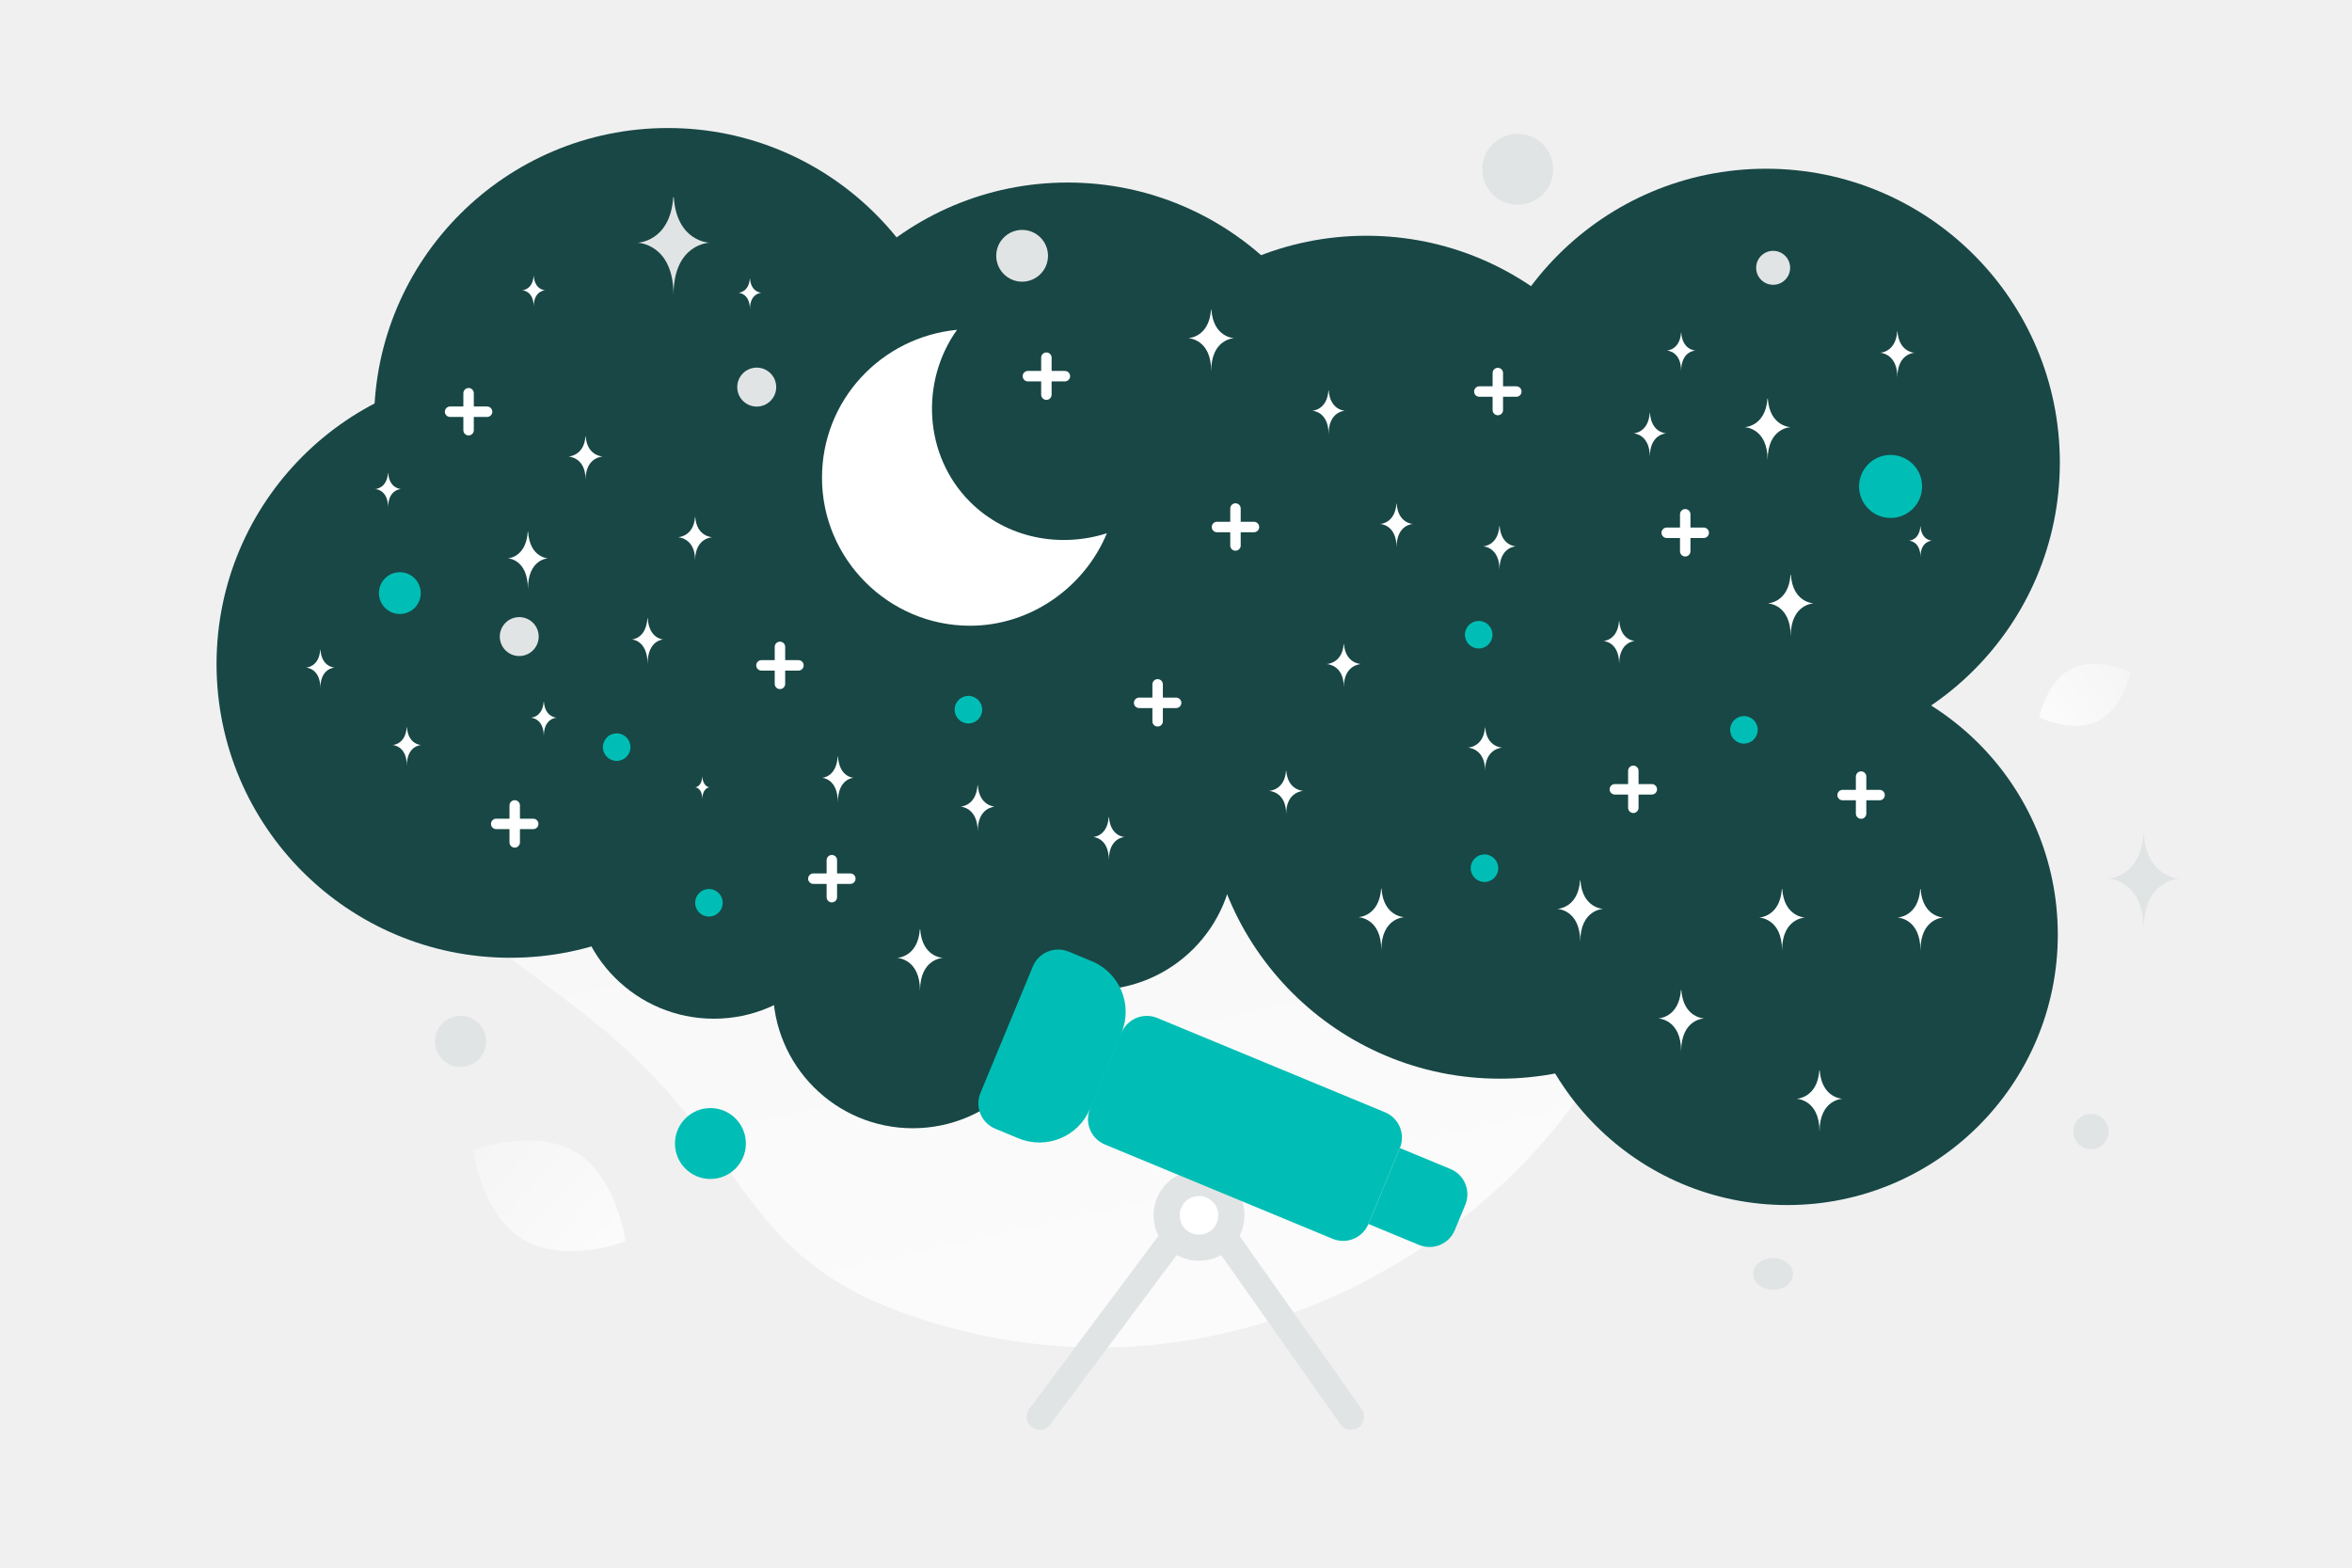
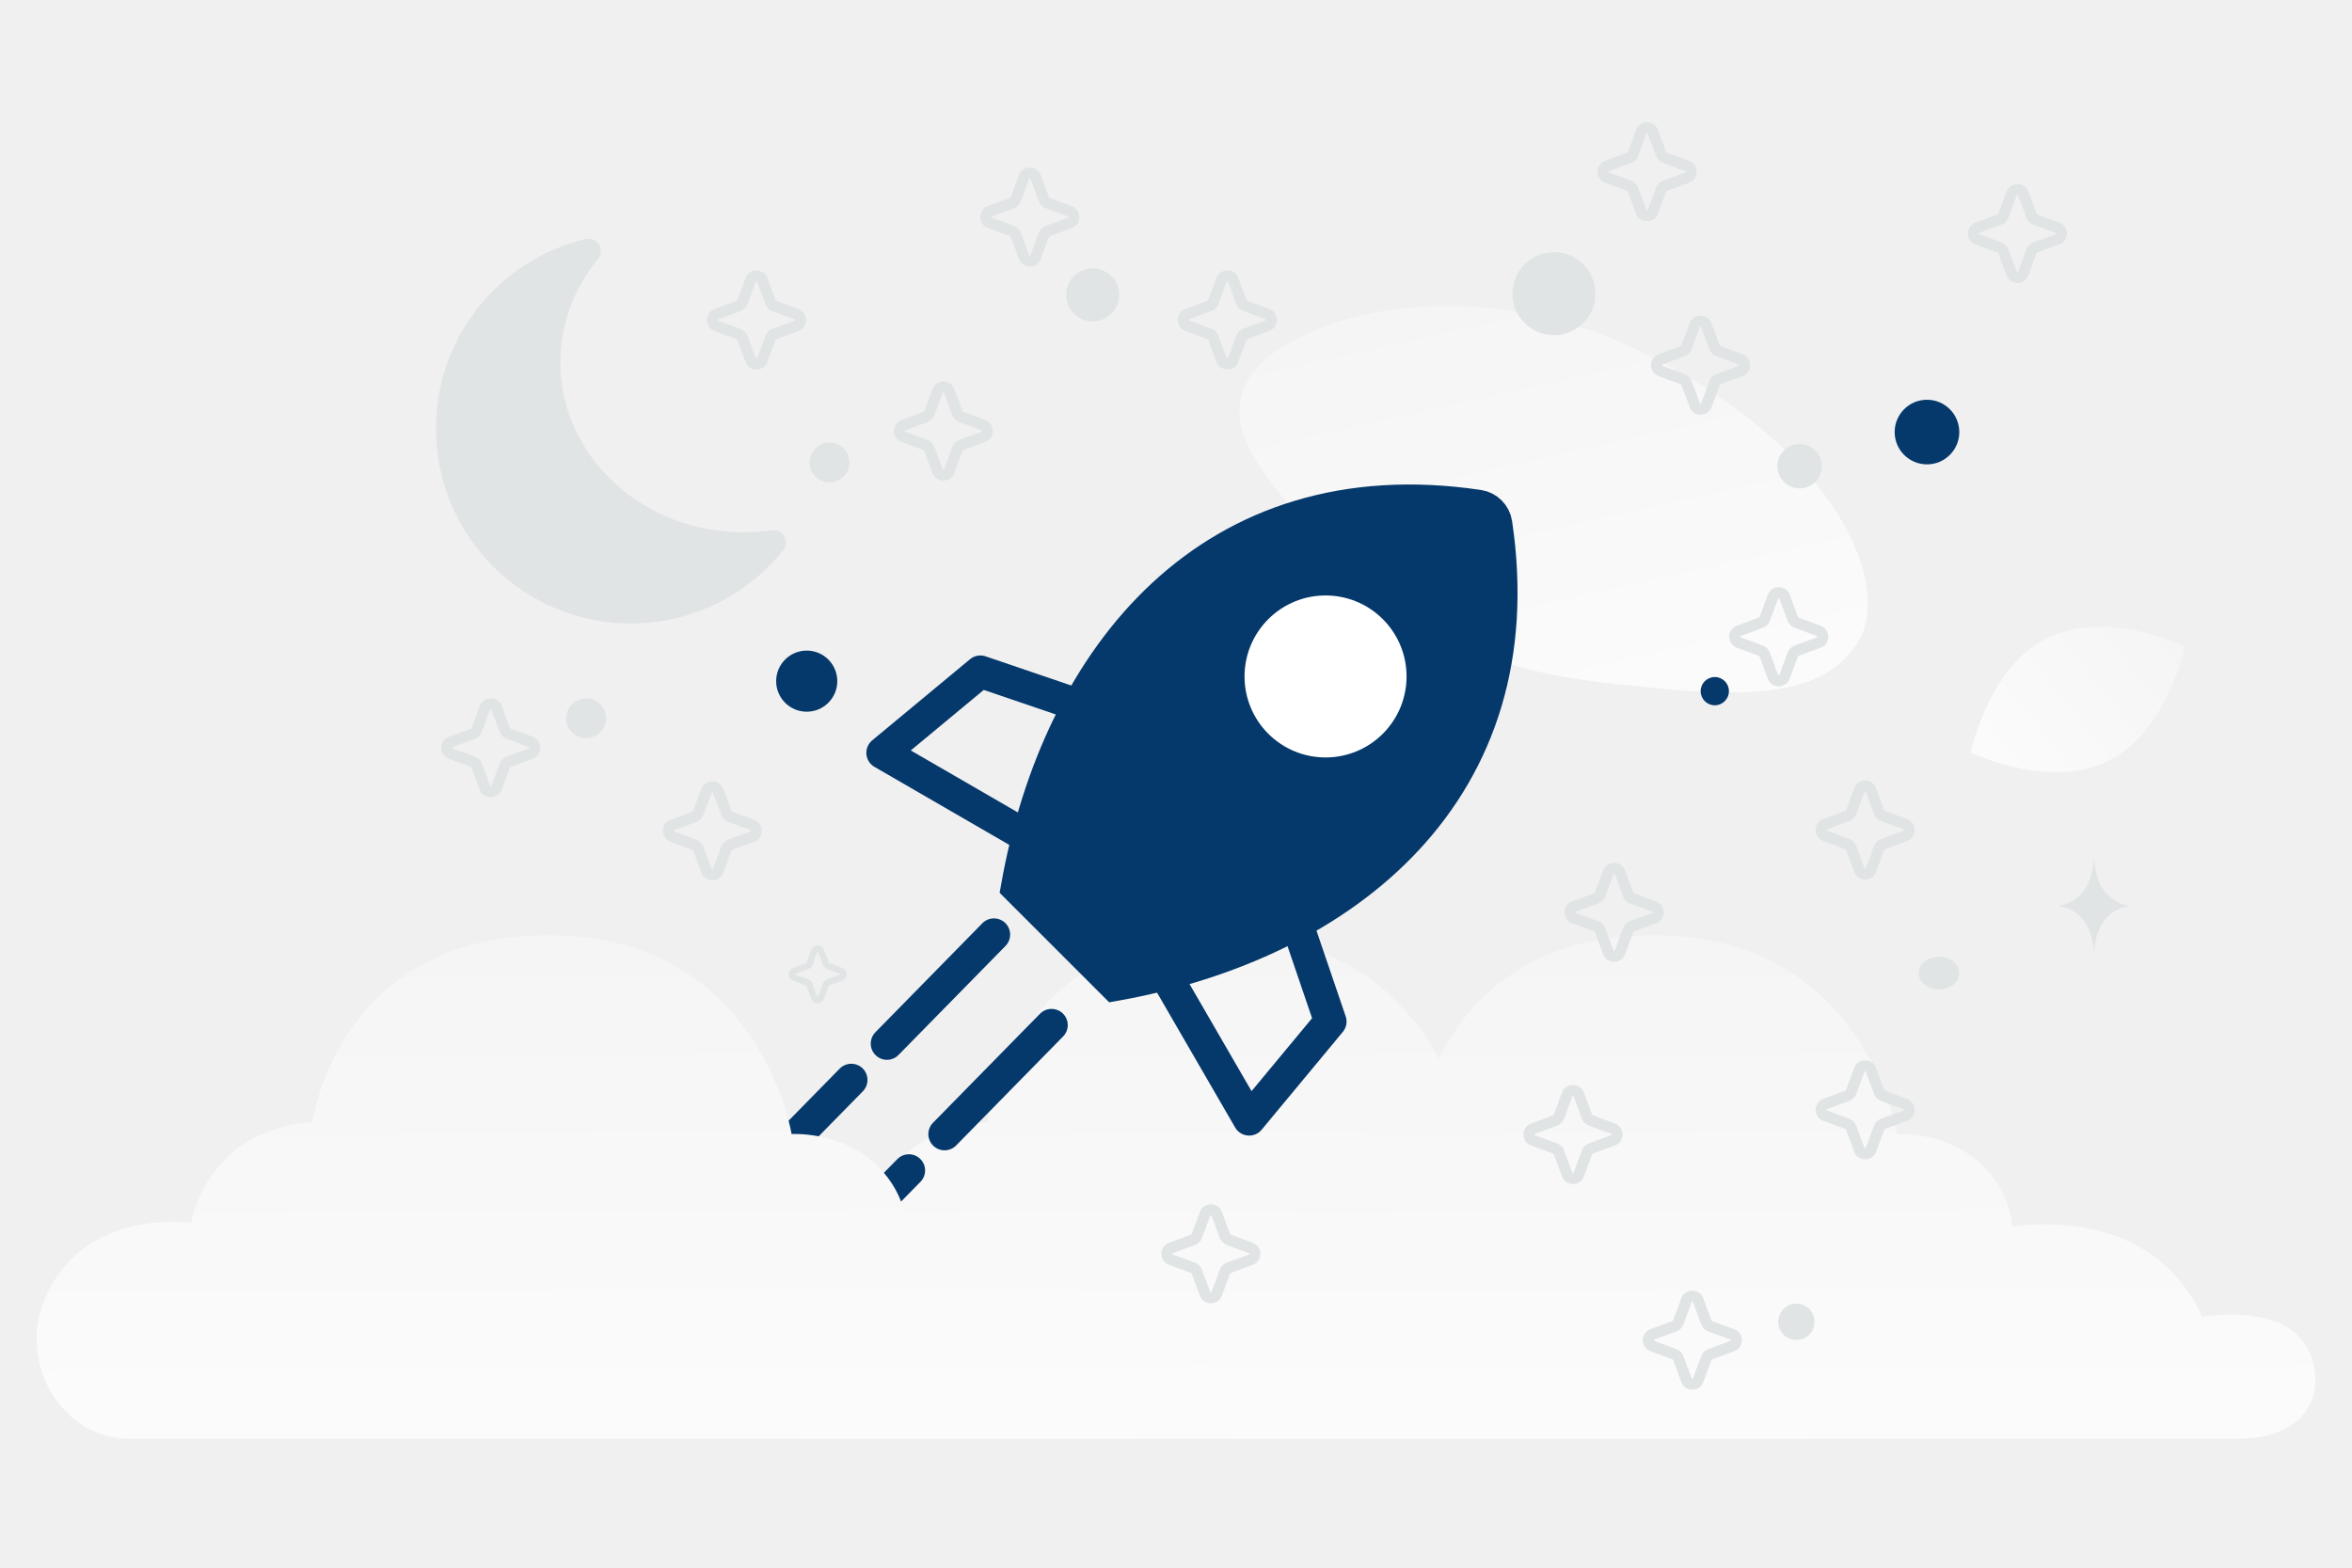
<svg xmlns="http://www.w3.org/2000/svg" width="900" height="600" viewBox="0 0 900 600" fill="none">
  <path fill="transparent" d="M0 0h900v600H0z" />
-   <path d="M624.782 362.488c3.403 62.7-119.18 190.192-270.272 143.003-70.271-21.949-64.319-58.379-117.753-106.392-31.85-28.616-77.612-50.255-90.34-91.851-10.995-35.903-4.252-74.494 14.81-99.595 42.87-56.45 129.418-95.105 214.695-6.163 85.277 88.942 240.066-.709 248.86 160.998z" fill="url(#a)" />
-   <circle cx="349.29" cy="378.307" r="53.505" fill="#184745" />
-   <circle cx="273.168" cy="336.385" r="53.505" fill="#184745" />
-   <circle cx="195.288" cy="254.142" r="112.423" fill="#184745" />
-   <circle r="103.506" transform="matrix(-1 0 0 1 683.918 357.703)" fill="#184745" />
-   <circle cx="290.76" cy="289.247" r="58.115" fill="#184745" />
-   <circle cx="255.556" cy="161.423" r="112.423" fill="#184745" />
-   <circle r="112.423" transform="matrix(-1 0 0 1 675.782 177)" fill="#184745" />
-   <circle cx="369.844" cy="300.031" r="58.115" fill="#184745" />
-   <circle cx="408.543" cy="182.284" r="112.423" fill="#184745" />
-   <circle r="112.423" transform="matrix(-1 0 0 1 522.862 202.654)" fill="#184745" />
-   <circle cx="418.792" cy="325.353" r="53.505" fill="#184745" />
-   <circle cx="501.263" cy="230.962" r="112.423" fill="#184745" />
-   <circle r="112.423" transform="matrix(-1 0 0 1 573.931 300.418)" fill="#184745" />
-   <path fill-rule="evenodd" clip-rule="evenodd" d="m516.977 542.227-47.476-67.389 47.476 67.389z" fill="#fff" />
-   <path d="m516.977 542.227-47.476-67.389" stroke="#E1E4E5" stroke-width="10" stroke-linecap="round" stroke-linejoin="round" />
-   <path fill-rule="evenodd" clip-rule="evenodd" d="M450.051 456.401c-4.836 4.837-4.836 12.678 0 17.515 4.837 4.837 12.679 4.837 17.515 0 4.837-4.837 4.837-12.678 0-17.515-4.836-4.837-12.678-4.837-17.515 0z" fill="#fff" />
-   <path d="M450.051 456.401c-4.836 4.837-4.836 12.678 0 17.515 4.837 4.837 12.679 4.837 17.515 0 4.837-4.837 4.837-12.678 0-17.515-4.836-4.837-12.678-4.837-17.515 0" stroke="#E1E4E5" stroke-width="10" stroke-linecap="round" stroke-linejoin="round" />
-   <path fill-rule="evenodd" clip-rule="evenodd" d="m395.222 369.889-20.049 48.409c-2.212 5.345.325 11.476 5.67 13.698l8.887 3.678c10.69 4.434 22.952-.649 27.386-11.34l12.031-29.051c4.433-10.69-.65-22.953-11.34-27.386l-8.887-3.678a10.471 10.471 0 0 0-13.698 5.67zm21.906 54.445 12.031-29.052c2.211-5.345 8.343-7.892 13.698-5.67l87.135 36.095c5.345 2.211 7.891 8.342 5.67 13.698l-12.032 29.052c-2.211 5.345-8.343 7.892-13.698 5.67l-87.145-36.095c-5.345-2.222-7.881-8.353-5.659-13.698z" fill="#00BEB5" />
-   <path fill-rule="evenodd" clip-rule="evenodd" d="m523.629 468.446 12.032-29.051 19.368 8.017c5.345 2.212 7.891 8.343 5.67 13.698l-4.014 9.684c-2.212 5.345-8.343 7.892-13.698 5.67l-19.358-8.018z" fill="#00BEB5" />
-   <path fill-rule="evenodd" clip-rule="evenodd" d="m397.831 542.227 50.307-67.389-50.307 67.389z" fill="#fff" />
-   <path d="m397.831 542.227 50.307-67.389" stroke="#E1E4E5" stroke-width="10" stroke-linecap="round" stroke-linejoin="round" />
-   <path d="M247.749 236.545h.088c.523 8.071 6.025 8.196 6.025 8.196s-6.068.129-6.068 9.455c0-9.326-6.067-9.455-6.067-9.455s5.5-.125 6.022-8.196zm72.812 52.954h.088c.522 8.071 6.025 8.196 6.025 8.196s-6.068.129-6.068 9.455c0-9.326-6.067-9.455-6.067-9.455s5.5-.125 6.022-8.196zm53.501 11.032h.097c.569 8.071 6.572 8.196 6.572 8.196s-6.619.129-6.619 9.455c0-9.326-6.62-9.455-6.62-9.455s6.001-.125 6.57-8.196zm-22.08 55.16h.128c.76 10.762 8.763 10.928 8.763 10.928s-8.826.172-8.826 12.607c0-12.435-8.825-12.607-8.825-12.607s8-.166 8.76-10.928zm72.28-43.025h.088c.523 7.567 6.025 7.684 6.025 7.684s-6.068.121-6.068 8.864c0-8.743-6.067-8.864-6.067-8.864s5.5-.117 6.022-7.684zm67.843-17.651h.097c.569 7.567 6.572 7.683 6.572 7.683s-6.619.122-6.619 8.865c0-8.743-6.62-8.865-6.62-8.865s6.001-.116 6.57-7.683zm76.121-16.548h.097c.569 7.567 6.572 7.683 6.572 7.683s-6.619.121-6.619 8.865c0-8.744-6.619-8.865-6.619-8.865s6-.116 6.569-7.683zm-39.732 61.638h.129c.759 10.762 8.763 10.928 8.763 10.928s-8.826.172-8.826 12.607c0-12.435-8.825-12.607-8.825-12.607s8-.166 8.759-10.928zm76.122-3.168h.128c.76 10.762 8.763 10.927 8.763 10.927s-8.825.173-8.825 12.608c0-12.435-8.826-12.608-8.826-12.608s8-.165 8.76-10.927zm38.612 41.922h.129c.759 10.761 8.763 10.927 8.763 10.927s-8.826.172-8.826 12.608c0-12.436-8.826-12.608-8.826-12.608s8.001-.166 8.76-10.927zm91.566-38.613h.128c.76 10.762 8.764 10.928 8.764 10.928s-8.826.172-8.826 12.607c0-12.435-8.826-12.607-8.826-12.607s8.001-.166 8.76-10.928zm-38.612 69.361h.128c.76 10.762 8.763 10.928 8.763 10.928s-8.825.172-8.825 12.607c0-12.435-8.826-12.607-8.826-12.607s8-.166 8.76-10.928zM514.169 246.474h.097c.569 7.567 6.572 7.683 6.572 7.683s-6.619.121-6.619 8.865c0-8.744-6.62-8.865-6.62-8.865s6.001-.116 6.57-7.683zm105.361-8.826h.088c.522 7.567 6.025 7.684 6.025 7.684s-6.068.121-6.068 8.864c0-8.743-6.068-8.864-6.068-8.864s5.501-.117 6.023-7.684zm65.62-17.651h.128c.76 10.762 8.764 10.927 8.764 10.927s-8.826.173-8.826 12.608c0-12.435-8.826-12.608-8.826-12.608s8.001-.165 8.76-10.927zm-3.309 120.249h.128c.759 10.762 8.763 10.928 8.763 10.928s-8.826.172-8.826 12.607c0-12.435-8.825-12.607-8.825-12.607s8-.166 8.76-10.928zm-38.588-212.918h.08c.475 6.726 5.477 6.829 5.477 6.829s-5.516.108-5.516 7.88c0-7.772-5.516-7.88-5.516-7.88s5-.103 5.475-6.829zm33.071 25.232h.129c.759 10.762 8.763 10.928 8.763 10.928s-8.826.172-8.826 12.607c0-12.435-8.825-12.607-8.825-12.607s8-.166 8.759-10.928zm49.661-25.742h.096c.57 8.072 6.573 8.196 6.573 8.196s-6.62.129-6.62 9.456c0-9.327-6.619-9.456-6.619-9.456s6-.124 6.57-8.196zm8.842 74.651h.064c.38 5.381 4.382 5.464 4.382 5.464s-4.413.086-4.413 6.303c0-6.217-4.413-6.303-4.413-6.303s4-.083 4.38-5.464zM122.54 248.68h.08c.475 6.726 5.477 6.83 5.477 6.83s-5.516.108-5.516 7.879c0-7.771-5.516-7.879-5.516-7.879s5-.104 5.475-6.83zm33.096 29.646h.08c.475 6.726 5.477 6.829 5.477 6.829s-5.516.108-5.516 7.88c0-7.772-5.516-7.88-5.516-7.88s5-.103 5.475-6.829zm52.406-9.788h.072c.427 6.054 4.929 6.147 4.929 6.147s-4.964.097-4.964 7.091c0-6.994-4.964-7.091-4.964-7.091s4.5-.093 4.927-6.147zm60.693 28.683h.04c.238 4.036 2.739 4.098 2.739 4.098s-2.758.065-2.758 4.728c0-4.663-2.758-4.728-2.758-4.728s2.5-.062 2.737-4.098zM508.34 149.392h.092c.543 7.687 6.259 7.805 6.259 7.805s-6.304.123-6.304 9.005c0-8.882-6.304-9.005-6.304-9.005s5.715-.118 6.257-7.805zm26.005 43.34h.091c.543 7.687 6.26 7.805 6.26 7.805s-6.304.123-6.304 9.006c0-8.883-6.304-9.006-6.304-9.006s5.714-.118 6.257-7.805zm96.925-34.672h.091c.543 7.687 6.26 7.805 6.26 7.805s-6.304.123-6.304 9.005c0-8.882-6.304-9.005-6.304-9.005s5.714-.118 6.257-7.805zm-57.525 43.239h.092c.542 7.687 6.259 7.805 6.259 7.805s-6.304.124-6.304 9.006c0-8.882-6.304-9.006-6.304-9.006s5.715-.118 6.257-7.805zm-369.56-95.668h.064c.38 5.381 4.382 5.464 4.382 5.464s-4.413.086-4.413 6.304c0-6.218-4.413-6.304-4.413-6.304s4-.083 4.38-5.464zm19.841 61.412h.096c.57 7.567 6.573 7.683 6.573 7.683s-6.619.122-6.619 8.865c0-8.743-6.62-8.865-6.62-8.865s6.001-.116 6.57-7.683zm-75.557 13.974h.072c.427 6.053 4.929 6.147 4.929 6.147s-4.964.097-4.964 7.091c0-6.994-4.964-7.091-4.964-7.091s4.5-.094 4.927-6.147zm53.485 22.432h.112c.665 10.089 7.668 10.244 7.668 10.244s-7.723.162-7.723 11.82c0-11.658-7.722-11.82-7.722-11.82s7-.155 7.665-10.244zm261.452-84.947h.128c.759 10.762 8.763 10.927 8.763 10.927s-8.826.173-8.826 12.608c0-12.435-8.825-12.608-8.825-12.608s8-.165 8.76-10.927zm-176.481-11.909h.064c.38 5.381 4.382 5.464 4.382 5.464s-4.413.086-4.413 6.304c0-6.218-4.413-6.304-4.413-6.304s4.001-.083 4.38-5.464zm-20.977 91.34h.096c.57 7.567 6.573 7.683 6.573 7.683s-6.62.121-6.62 8.865c0-8.744-6.619-8.865-6.619-8.865s6-.116 6.57-7.683z" fill="#fff" />
-   <path d="M400.405 151.046v-14.157m-7.079 7.079h14.158m65.273 64.813v-14.158m-7.079 7.079h14.158M298.45 261.735v-14.158m-7.079 7.079h14.158m-108.574 67.755v-14.158m-7.079 7.079h14.158m114.274 28.04v-14.158m-7.079 7.079h14.158m299.612-27.12v-14.158m-7.079 7.079h14.158m80.075 9.285v-14.158m-7.079 7.079h14.158m-74.375-93.313V196.83m-7.079 7.079h14.158m-208.965 72.168v-14.158m-7.079 7.079h14.157M179.304 164.653v-14.158m-7.079 7.079h14.158m386.765-.644v-14.157m-7.079 7.078h14.158" stroke="#fff" stroke-width="4" stroke-linecap="round" stroke-linejoin="round" />
-   <path fill-rule="evenodd" clip-rule="evenodd" d="M423.554 204.092c-17.698 5.664-38.226 2.124-52.384-12.034-17.697-17.697-19.113-46.013-4.955-65.834-29.024 2.832-51.676 26.9-51.676 56.632 0 31.147 25.484 56.631 56.631 56.631 23.36 0 43.889-14.866 52.384-35.395z" fill="#fff" />
-   <path d="M802.732 275.967c-9.646 4.785-22.449-1.368-22.449-1.368s2.845-13.908 12.497-18.686c9.646-4.785 22.444 1.361 22.444 1.361s-2.846 13.908-12.492 18.693z" fill="url(#b)" />
-   <path d="M200.162 474.368c16.083 9.639 39.157.728 39.157.728s-3.017-24.535-19.11-34.164c-16.083-9.639-39.147-.739-39.147-.739s3.017 24.536 19.1 34.175z" fill="url(#c)" />
-   <circle cx="723.438" cy="186.172" r="12.061" transform="rotate(180 723.438 186.172)" fill="#00BEB5" />
-   <circle cx="271.844" cy="437.659" r="13.569" transform="rotate(180 271.844 437.659)" fill="#00BEB5" />
-   <circle r="8" transform="matrix(-1 0 0 1 153 227)" fill="#00BEB5" />
-   <circle r="5.277" transform="matrix(-1 0 0 1 565.83 242.925)" fill="#00BEB5" />
-   <circle r="5.277" transform="matrix(-1 0 0 1 667.325 279.331)" fill="#00BEB5" />
-   <circle r="5.277" transform="matrix(-1 0 0 1 568.037 332.285)" fill="#00BEB5" />
-   <circle r="5.277" transform="matrix(-1 0 0 1 370.563 271.608)" fill="#00BEB5" />
-   <circle r="5.277" transform="matrix(-1 0 0 1 271.274 345.523)" fill="#00BEB5" />
-   <circle r="5.277" transform="matrix(-1 0 0 1 235.972 285.95)" fill="#00BEB5" />
-   <circle r="6.784" transform="matrix(-1 0 0 1 800.115 433.081)" fill="#E1E4E5" />
-   <circle r="9.8" transform="matrix(-1 0 0 1 176.237 398.545)" fill="#E1E4E5" />
-   <circle r="7.458" transform="matrix(-1 0 0 1 289.565 148.153)" fill="#E1E4E5" />
-   <circle r="6.5" transform="matrix(-1 0 0 1 678.5 102.5)" fill="#E1E4E5" />
-   <circle r="7.446" transform="scale(1 -1) rotate(-75 -59.411 -251.288)" fill="#E1E4E5" />
-   <circle r="9.906" transform="matrix(-1 0 0 1 391.119 97.898)" fill="#E1E4E5" />
-   <ellipse rx="7.62" ry="6.096" transform="matrix(-1 0 0 1 678.494 487.553)" fill="#E1E4E5" />
-   <circle r="13.581" transform="matrix(0 1 1 0 580.753 64.787)" fill="#E1E4E5" />
-   <path d="M820.182 319.286h.199C821.562 336.01 834 336.268 834 336.268s-13.716.268-13.716 19.593c0-19.325-13.716-19.593-13.716-19.593s12.434-.258 13.614-16.982zM257.621 75.477h.2c1.187 17.152 13.693 17.416 13.693 17.416s-13.79.274-13.79 20.093c0-19.819-13.79-20.093-13.79-20.093s12.5-.264 13.687-17.416z" fill="#E1E4E5" />
+   <path fill-rule="evenodd" clip-rule="evenodd" d="M307.706 550.643h383.505c35.999 0 34.347-29.886 22.589-40.3-12.053-10.673-35.866-6.344-35.866-6.344s-7.091-20.102-30.427-29.889c-20.642-8.657-42.267-4.538-42.267-4.538s0-13.796-13.216-25.222c-13.218-11.427-30.841-10.315-30.841-10.315s-12.114-76.076-93.068-76.076-90.316 71.632-90.316 71.632-18.173 0-31.391 12.217c-13.217 12.217-14.869 26.097-14.869 26.097s-44.201-6.005-57.274 32.442c-7.79 22.914 8.215 50.296 33.441 50.296z" fill="url(#a)" />
+   <path fill-rule="evenodd" clip-rule="evenodd" d="M472.391 550.643h383.505c35.999 0 34.347-29.886 22.588-40.3-12.052-10.673-35.866-6.344-35.866-6.344s-7.09-20.102-30.426-29.889c-20.642-8.657-42.267-4.538-42.267-4.538s0-13.796-13.216-25.222c-13.218-11.427-30.841-10.315-30.841-10.315s-12.114-76.076-93.068-76.076-90.316 71.632-90.316 71.632-18.173 0-31.391 12.217c-13.217 12.217-14.869 26.097-14.869 26.097s-44.202-6.005-57.275 32.442c-7.79 22.914 8.216 50.296 33.442 50.296z" fill="url(#b)" />
+   <path d="M711.701 244.38c-11.334 20.227-36.155 23.006-75.921 19.162-29.906-2.896-57.179-5.137-87.088-21.444-20.934-11.405-37.505-26.836-49.599-41.824-13.106-16.236-31.4-34.766-22.432-53.176 12.324-25.288 83.593-46.587 152.798-11.757 76.021 38.273 93.329 89.27 82.242 109.039z" fill="url(#c)" />
+   <path d="M806.762 291.243c-22.645 11.233-52.699-3.211-52.699-3.211s6.679-32.648 29.336-43.865c22.644-11.233 52.686 3.194 52.686 3.194s-6.679 32.649-29.323 43.882z" fill="url(#d)" />
+   <circle cx="737.364" cy="165.364" r="12.364" transform="rotate(180 737.364 165.364)" fill="#05386b" />
+   <circle cx="308.696" cy="260.696" r="11.696" transform="rotate(180 308.696 260.696)" fill="#05386b" />
+   <circle r="11.591" transform="matrix(-1 0 0 1 203.33 204.252)" fill="#05386b" />
+   <circle r="5.409" transform="matrix(-1 0 0 1 656.169 264.527)" fill="#05386b" />
+   <circle r="6.955" transform="matrix(-1 0 0 1 687.387 505.898)" fill="#E1E4E5" />
+   <circle r="10.046" transform="matrix(-1 0 0 1 201.257 433.682)" fill="#E1E4E5" />
+   <circle r="7.646" transform="matrix(-1 0 0 1 317.433 176.999)" fill="#E1E4E5" />
+   <circle r="8.5" transform="matrix(-1 0 0 1 688.638 178.418)" fill="#E1E4E5" />
+   <circle r="7.633" transform="scale(1 -1) rotate(-75 -66.98 -283.581)" fill="#E1E4E5" />
+   <circle r="10.155" transform="matrix(-1 0 0 1 418.109 112.856)" fill="#E1E4E5" />
+   <ellipse rx="7.811" ry="6.249" transform="matrix(-1 0 0 1 741.947 372.426)" fill="#E1E4E5" />
+   <circle r="15.886" transform="scale(1 -1) rotate(-75 224.073 -443.651)" fill="#E1E4E5" />
+   <path d="M801.183 329.267h.205c1.21 17.146 13.961 17.41 13.961 17.41s-14.061.274-14.061 20.085c0-19.811-14.06-20.085-14.06-20.085s12.745-.264 13.955-17.41zM287.592 495.948h.181c1.074 15.518 12.388 15.757 12.388 15.757s-12.476.248-12.476 18.179c0-17.931-12.477-18.179-12.477-18.179s11.31-.239 12.384-15.757z" fill="#E1E4E5" />
+   <path d="M572.467 200.332c-.51-3.427-3.243-6.161-6.67-6.671-102.13-15.199-160.877 57.195-176.613 145.938l37.346 37.345c88.743-15.735 161.136-74.484 145.937-176.612z" fill="#05386b" stroke="#05386b" stroke-width="12.4" />
+   <circle cx="507.227" cy="258.9" transform="rotate(45 507.227 258.9)" fill="#fff" stroke="#fff" stroke-width="12.4" r="24.8" />
+   <path d="m496.12 353.012 12.939 37.968-31.061 37.438-32.15-55.532m-32.732-102.881-37.968-12.94-37.438 31.061 55.531 32.15" stroke="#05386b" stroke-width="12.4" stroke-linejoin="round" />
+   <path d="m380.334 357.693-40.94 41.728m-40.94 41.727 27.293-27.818m76.631-20.995-40.94 41.727m-40.94 41.728 27.294-27.819" stroke="#05386b" stroke-width="12.4" stroke-linecap="round" />
+   <path fill-rule="evenodd" clip-rule="evenodd" d="M295.926 207.663a80.716 80.716 0 0 1-11.452.813c-41.318 0-74.812-31.261-74.812-69.824 0-16.005 5.77-30.753 15.474-42.53-30.719 7.329-53.56 34.957-53.56 67.92 0 38.563 31.261 69.825 69.824 69.825 22.06 0 41.73-10.23 54.526-26.204z" fill="#E1E4E5" />
+   <path d="m295.926 207.663 3.716 2.977a4.762 4.762 0 0 0-4.392-7.689l.676 4.712zm-70.79-111.54 3.674 3.027a4.76 4.76 0 0 0-4.779-7.658l1.105 4.63zM295.25 202.95c-3.51.503-7.109.764-10.776.764v9.522c4.12 0 8.171-.294 12.128-.861l-1.352-9.425zm-10.776.764c-39.003 0-70.051-29.434-70.051-65.063h-9.522c0 41.496 35.941 74.585 79.573 74.585v-9.522zm-70.051-65.063c0-14.831 5.339-28.522 14.387-39.502l-7.348-6.055c-10.361 12.573-16.561 28.377-16.561 45.557h9.522zm-38.086 25.39c0-30.709 21.28-56.46 49.904-63.289l-2.21-9.261c-32.813 7.828-57.216 37.334-57.216 72.55h9.522zm65.063 65.064c-35.933 0-65.063-29.13-65.063-65.064h-9.522c0 41.193 33.393 74.586 74.585 74.586v-9.522zm50.81-24.419c-11.931 14.895-30.256 24.419-50.81 24.419v9.522c23.566 0 44.581-10.935 58.242-27.988l-7.432-5.953z" fill="#E1E4E5" />
+   <path d="M287.225 107.155c.764-2.065 3.683-2.065 4.447 0l3.162 8.543a2.37 2.37 0 0 0 1.401 1.401l8.543 3.162c2.065.763 2.065 3.683 0 4.447l-8.543 3.161a2.373 2.373 0 0 0-1.401 1.401l-3.162 8.544c-.764 2.064-3.683 2.064-4.447 0l-3.162-8.544a2.372 2.372 0 0 0-1.4-1.401l-8.544-3.161c-2.064-.764-2.064-3.684 0-4.447l8.544-3.162a2.37 2.37 0 0 0 1.4-1.401l3.162-8.543zm71.547 42.465c.764-2.064 3.683-2.064 4.447 0l3.162 8.544c.24.649.751 1.16 1.4 1.401l8.544 3.161c2.064.764 2.064 3.684 0 4.447l-8.544 3.162a2.37 2.37 0 0 0-1.4 1.401l-3.162 8.543c-.764 2.065-3.683 2.065-4.447 0l-3.162-8.543a2.372 2.372 0 0 0-1.4-1.401l-8.544-3.162c-2.065-.763-2.065-3.683 0-4.447l8.544-3.161a2.374 2.374 0 0 0 1.4-1.401l3.162-8.544zm33.067-81.88c.764-2.064 3.683-2.064 4.447 0l3.161 8.544c.241.649.752 1.16 1.401 1.4l8.544 3.162c2.064.764 2.064 3.683 0 4.447l-8.544 3.162c-.649.24-1.16.752-1.401 1.4l-3.161 8.544c-.764 2.065-3.683 2.065-4.447 0l-3.162-8.543a2.371 2.371 0 0 0-1.401-1.401l-8.543-3.162c-2.065-.764-2.065-3.683 0-4.447l8.543-3.161a2.371 2.371 0 0 0 1.401-1.401l3.162-8.544zm223.595 266.11c.764-2.064 3.684-2.064 4.447 0l3.162 8.544a2.37 2.37 0 0 0 1.401 1.401l8.543 3.161c2.065.764 2.065 3.684 0 4.447l-8.543 3.162a2.37 2.37 0 0 0-1.401 1.401l-3.162 8.544c-.763 2.064-3.683 2.064-4.447 0l-3.161-8.544a2.373 2.373 0 0 0-1.401-1.401l-8.544-3.162c-2.064-.763-2.064-3.683 0-4.447l8.544-3.161a2.373 2.373 0 0 0 1.401-1.401l3.161-8.544zm62.984-105.499c.764-2.065 3.684-2.065 4.448 0l3.161 8.543a2.37 2.37 0 0 0 1.401 1.401l8.544 3.162c2.064.764 2.064 3.683 0 4.447l-8.544 3.162a2.37 2.37 0 0 0-1.401 1.4l-3.161 8.544c-.764 2.064-3.684 2.064-4.448 0l-3.161-8.544a2.37 2.37 0 0 0-1.401-1.4l-8.544-3.162c-2.064-.764-2.064-3.683 0-4.447l8.544-3.162a2.37 2.37 0 0 0 1.401-1.401l3.161-8.543zM467.42 107.105c.764-2.064 3.684-2.064 4.447 0l3.162 8.544a2.37 2.37 0 0 0 1.401 1.401l8.544 3.161c2.064.764 2.064 3.684 0 4.448l-8.544 3.161a2.37 2.37 0 0 0-1.401 1.401l-3.162 8.544c-.763 2.064-3.683 2.064-4.447 0l-3.161-8.544a2.37 2.37 0 0 0-1.401-1.401l-8.544-3.161c-2.064-.764-2.064-3.684 0-4.448l8.544-3.161a2.37 2.37 0 0 0 1.401-1.401l3.161-8.544zM628.031 50.42c.764-2.065 3.683-2.065 4.447 0l3.162 8.543a2.37 2.37 0 0 0 1.401 1.4l8.543 3.162c2.065.764 2.065 3.684 0 4.447l-8.543 3.162a2.371 2.371 0 0 0-1.401 1.4l-3.162 8.545c-.764 2.064-3.683 2.064-4.447 0l-3.162-8.544a2.37 2.37 0 0 0-1.4-1.401l-8.544-3.162c-2.064-.763-2.064-3.683 0-4.447l8.544-3.161a2.37 2.37 0 0 0 1.4-1.401l3.162-8.544zm141.715 23.618c.764-2.064 3.684-2.064 4.447 0l3.162 8.544a2.37 2.37 0 0 0 1.401 1.401l8.544 3.161c2.064.764 2.064 3.684 0 4.448l-8.544 3.161a2.37 2.37 0 0 0-1.401 1.401l-3.162 8.544c-.763 2.064-3.683 2.064-4.447 0l-3.161-8.544a2.37 2.37 0 0 0-1.401-1.4l-8.544-3.162c-2.064-.764-2.064-3.684 0-4.448l8.544-3.161a2.37 2.37 0 0 0 1.401-1.4l3.161-8.545zm-121.245 50.388c.764-2.064 3.683-2.064 4.447 0l3.162 8.544a2.37 2.37 0 0 0 1.401 1.401l8.543 3.161c2.065.764 2.065 3.684 0 4.447l-8.543 3.162a2.37 2.37 0 0 0-1.401 1.401l-3.162 8.544c-.764 2.064-3.683 2.064-4.447 0l-3.162-8.544a2.37 2.37 0 0 0-1.4-1.401l-8.544-3.162c-2.064-.763-2.064-3.683 0-4.447l8.544-3.161a2.37 2.37 0 0 0 1.4-1.401l3.162-8.544zM231.252 435.333c.764-2.064 3.684-2.064 4.447 0l3.162 8.544a2.37 2.37 0 0 0 1.401 1.401l8.543 3.162c2.065.763 2.065 3.683 0 4.447l-8.543 3.161a2.37 2.37 0 0 0-1.401 1.401l-3.162 8.544c-.763 2.064-3.683 2.064-4.447 0l-3.161-8.544a2.373 2.373 0 0 0-1.401-1.401l-8.544-3.161c-2.064-.764-2.064-3.684 0-4.447l8.544-3.162a2.373 2.373 0 0 0 1.401-1.401l3.161-8.544zm480.233-132.975c.764-2.064 3.684-2.064 4.448 0l3.161 8.544a2.37 2.37 0 0 0 1.401 1.4l8.544 3.162c2.064.764 2.064 3.683 0 4.447l-8.544 3.162a2.37 2.37 0 0 0-1.401 1.4l-3.161 8.544c-.764 2.064-3.684 2.064-4.448 0l-3.161-8.544a2.37 2.37 0 0 0-1.401-1.4l-8.544-3.162c-2.064-.764-2.064-3.683 0-4.447l8.544-3.162a2.37 2.37 0 0 0 1.401-1.4l3.161-8.544zM599.688 418.879c.764-2.064 3.683-2.064 4.447 0l3.161 8.544a2.373 2.373 0 0 0 1.401 1.401l8.544 3.161c2.064.764 2.064 3.684 0 4.448l-8.544 3.161c-.649.24-1.16.752-1.401 1.401l-3.161 8.544c-.764 2.064-3.683 2.064-4.447 0l-3.162-8.544a2.37 2.37 0 0 0-1.401-1.401l-8.543-3.161c-2.065-.764-2.065-3.684 0-4.448l8.543-3.161a2.37 2.37 0 0 0 1.401-1.401l3.162-8.544zm-138.566 45.664c.764-2.064 3.683-2.064 4.447 0l3.162 8.544a2.37 2.37 0 0 0 1.401 1.401l8.543 3.161c2.065.764 2.065 3.684 0 4.447l-8.543 3.162a2.37 2.37 0 0 0-1.401 1.401l-3.162 8.544c-.764 2.064-3.683 2.064-4.447 0l-3.162-8.544a2.37 2.37 0 0 0-1.4-1.401l-8.544-3.162c-2.064-.763-2.064-3.683 0-4.447l8.544-3.161a2.37 2.37 0 0 0 1.4-1.401l3.162-8.544zm184.23 33.067c.763-2.064 3.683-2.064 4.447 0l3.161 8.544c.24.649.752 1.16 1.401 1.401l8.544 3.161c2.064.764 2.064 3.683 0 4.447l-8.544 3.162a2.37 2.37 0 0 0-1.401 1.401l-3.161 8.543c-.764 2.065-3.684 2.065-4.447 0l-3.162-8.543a2.37 2.37 0 0 0-1.401-1.401l-8.544-3.162c-2.064-.764-2.064-3.683 0-4.447l8.544-3.161a2.373 2.373 0 0 0 1.401-1.401l3.162-8.544zm66.133-88.179c.764-2.064 3.684-2.064 4.448 0l3.161 8.544a2.37 2.37 0 0 0 1.401 1.401l8.544 3.162c2.064.763 2.064 3.683 0 4.447l-8.544 3.161a2.37 2.37 0 0 0-1.401 1.401l-3.161 8.544c-.764 2.064-3.684 2.064-4.448 0l-3.161-8.544a2.37 2.37 0 0 0-1.401-1.401l-8.544-3.161c-2.064-.764-2.064-3.684 0-4.447l8.544-3.162a2.37 2.37 0 0 0 1.401-1.401l3.161-8.544zM270.35 302.638c.764-2.064 3.683-2.064 4.447 0l3.162 8.544a2.37 2.37 0 0 0 1.401 1.4l8.543 3.162c2.065.764 2.065 3.683 0 4.447l-8.543 3.162a2.37 2.37 0 0 0-1.401 1.4l-3.162 8.544c-.764 2.064-3.683 2.064-4.447 0l-3.162-8.544a2.368 2.368 0 0 0-1.4-1.4l-8.544-3.162c-2.064-.764-2.064-3.683 0-4.447l8.544-3.162a2.368 2.368 0 0 0 1.4-1.4l3.162-8.544zm-84.786-31.773c.764-2.064 3.683-2.064 4.447 0l3.162 8.544a2.37 2.37 0 0 0 1.401 1.401l8.543 3.161c2.065.764 2.065 3.684 0 4.448l-8.543 3.161a2.37 2.37 0 0 0-1.401 1.401l-3.162 8.544c-.764 2.064-3.683 2.064-4.447 0l-3.162-8.544a2.37 2.37 0 0 0-1.4-1.401l-8.544-3.161c-2.064-.764-2.064-3.684 0-4.448l8.544-3.161a2.37 2.37 0 0 0 1.4-1.401l3.162-8.544z" stroke="#E1E4E5" stroke-width="4.219" />
+   <path d="M311.577 363.906c.447-1.208 2.155-1.208 2.602 0l1.851 5c.14.38.44.68.819.82l5.001 1.851c1.208.447 1.208 2.155 0 2.602l-5.001 1.851c-.379.14-.679.44-.819.819l-1.851 5.001c-.447 1.208-2.155 1.208-2.602 0l-1.851-5.001a1.385 1.385 0 0 0-.82-.819l-5-1.851c-1.208-.447-1.208-2.155 0-2.602l5-1.851c.38-.14.68-.44.82-.82l1.851-5z" stroke="#E1E4E5" stroke-width="2.469" />
+   <path fill-rule="evenodd" clip-rule="evenodd" d="M49.424 550.643h383.504c36 0 34.348-29.886 22.589-40.3-12.052-10.673-35.866-6.344-35.866-6.344s-7.09-20.102-30.426-29.889c-20.642-8.657-42.267-4.538-42.267-4.538s0-13.796-13.217-25.222c-13.218-11.427-30.84-10.315-30.84-10.315s-12.115-76.076-93.069-76.076c-80.954 0-90.315 71.632-90.315 71.632s-18.174 0-31.392 12.217c-13.216 12.217-14.868 26.097-14.868 26.097s-44.202-6.005-57.275 32.442c-7.79 22.914 8.216 50.296 33.442 50.296z" fill="url(#e)" />
  <defs>
-     <linearGradient id="a" x1="478.269" y1="738.321" x2="248.971" y2="-296.193" gradientUnits="userSpaceOnUse">
+     <linearGradient id="a" x1="506.373" y1="658.673" x2="503.823" y2="148.295" gradientUnits="userSpaceOnUse">
      <stop stop-color="#fff" />
      <stop offset="1" stop-color="#EEE" />
    </linearGradient>
-     <linearGradient id="b" x1="765.689" y1="290.893" x2="845.252" y2="227.958" gradientUnits="userSpaceOnUse">
+     <linearGradient id="b" x1="671.058" y1="658.673" x2="668.508" y2="148.295" gradientUnits="userSpaceOnUse">
      <stop stop-color="#fff" />
      <stop offset="1" stop-color="#EEE" />
    </linearGradient>
-     <linearGradient id="c" x1="262.399" y1="505.396" x2="132.989" y2="385.157" gradientUnits="userSpaceOnUse">
+     <linearGradient id="c" x1="635.351" y1="375.469" x2="534.333" y2="-78.462" gradientUnits="userSpaceOnUse">
+       <stop stop-color="#fff" />
+       <stop offset="1" stop-color="#EEE" />
+     </linearGradient>
+     <linearGradient id="d" x1="719.806" y1="326.281" x2="906.576" y2="178.545" gradientUnits="userSpaceOnUse">
+       <stop stop-color="#fff" />
+       <stop offset="1" stop-color="#EEE" />
+     </linearGradient>
+     <linearGradient id="e" x1="248.091" y1="658.673" x2="245.541" y2="148.295" gradientUnits="userSpaceOnUse">
      <stop stop-color="#fff" />
      <stop offset="1" stop-color="#EEE" />
    </linearGradient>
  </defs>
</svg>
